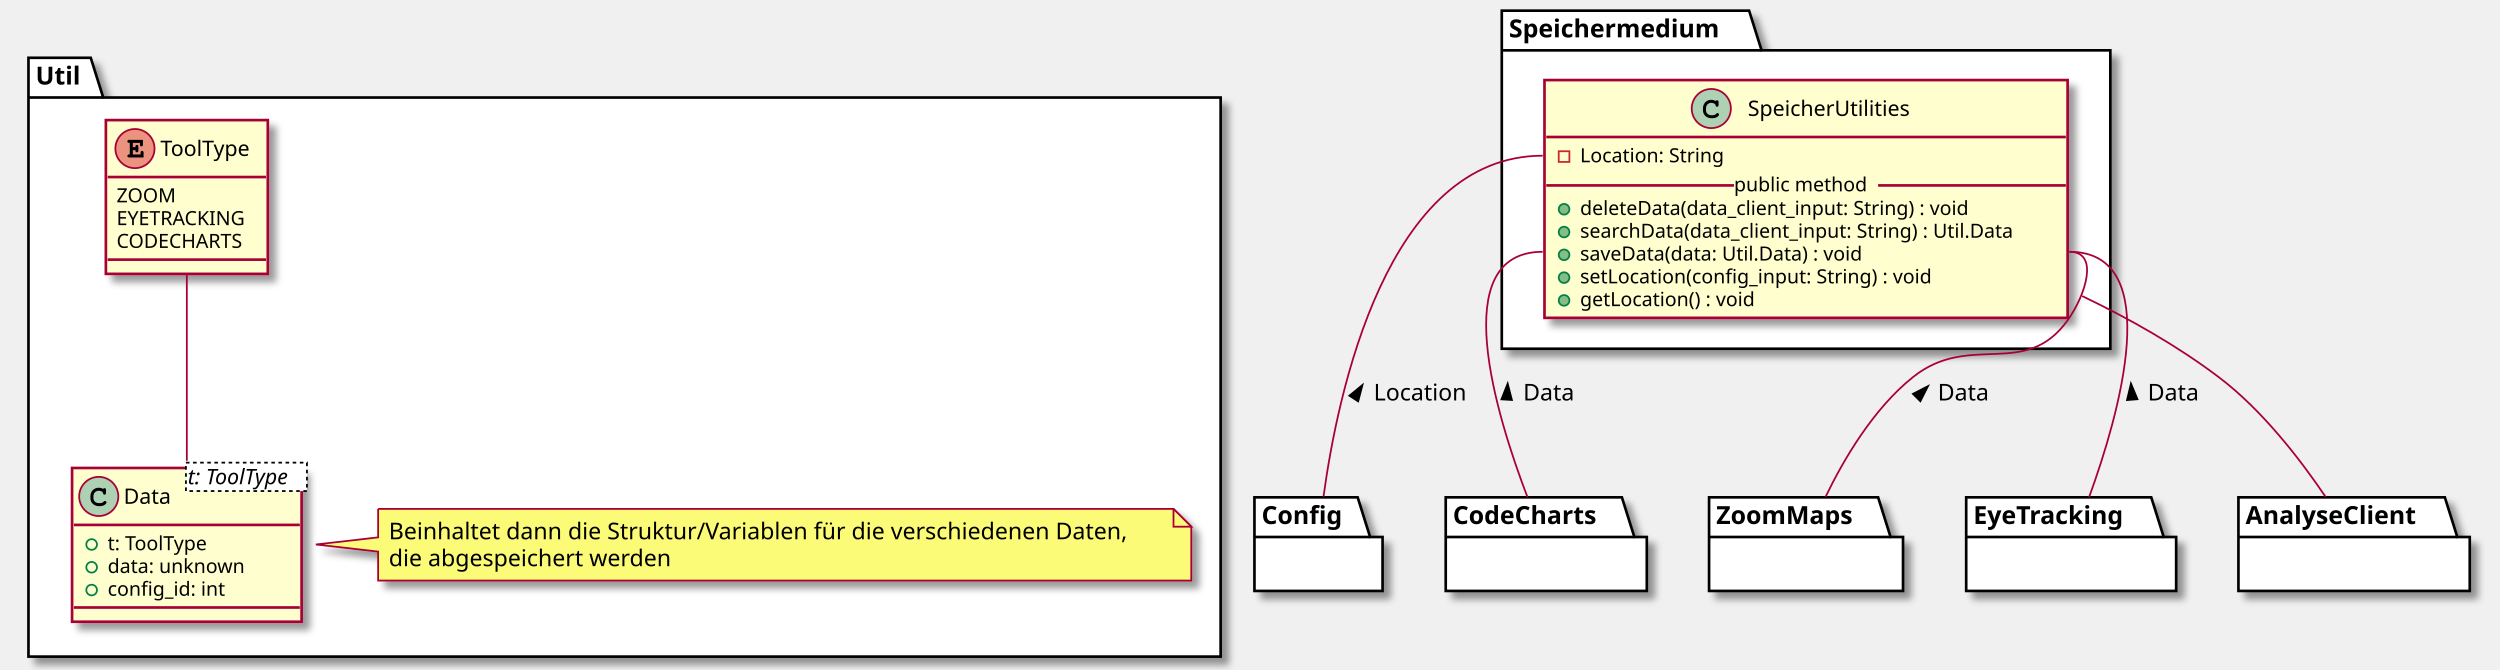
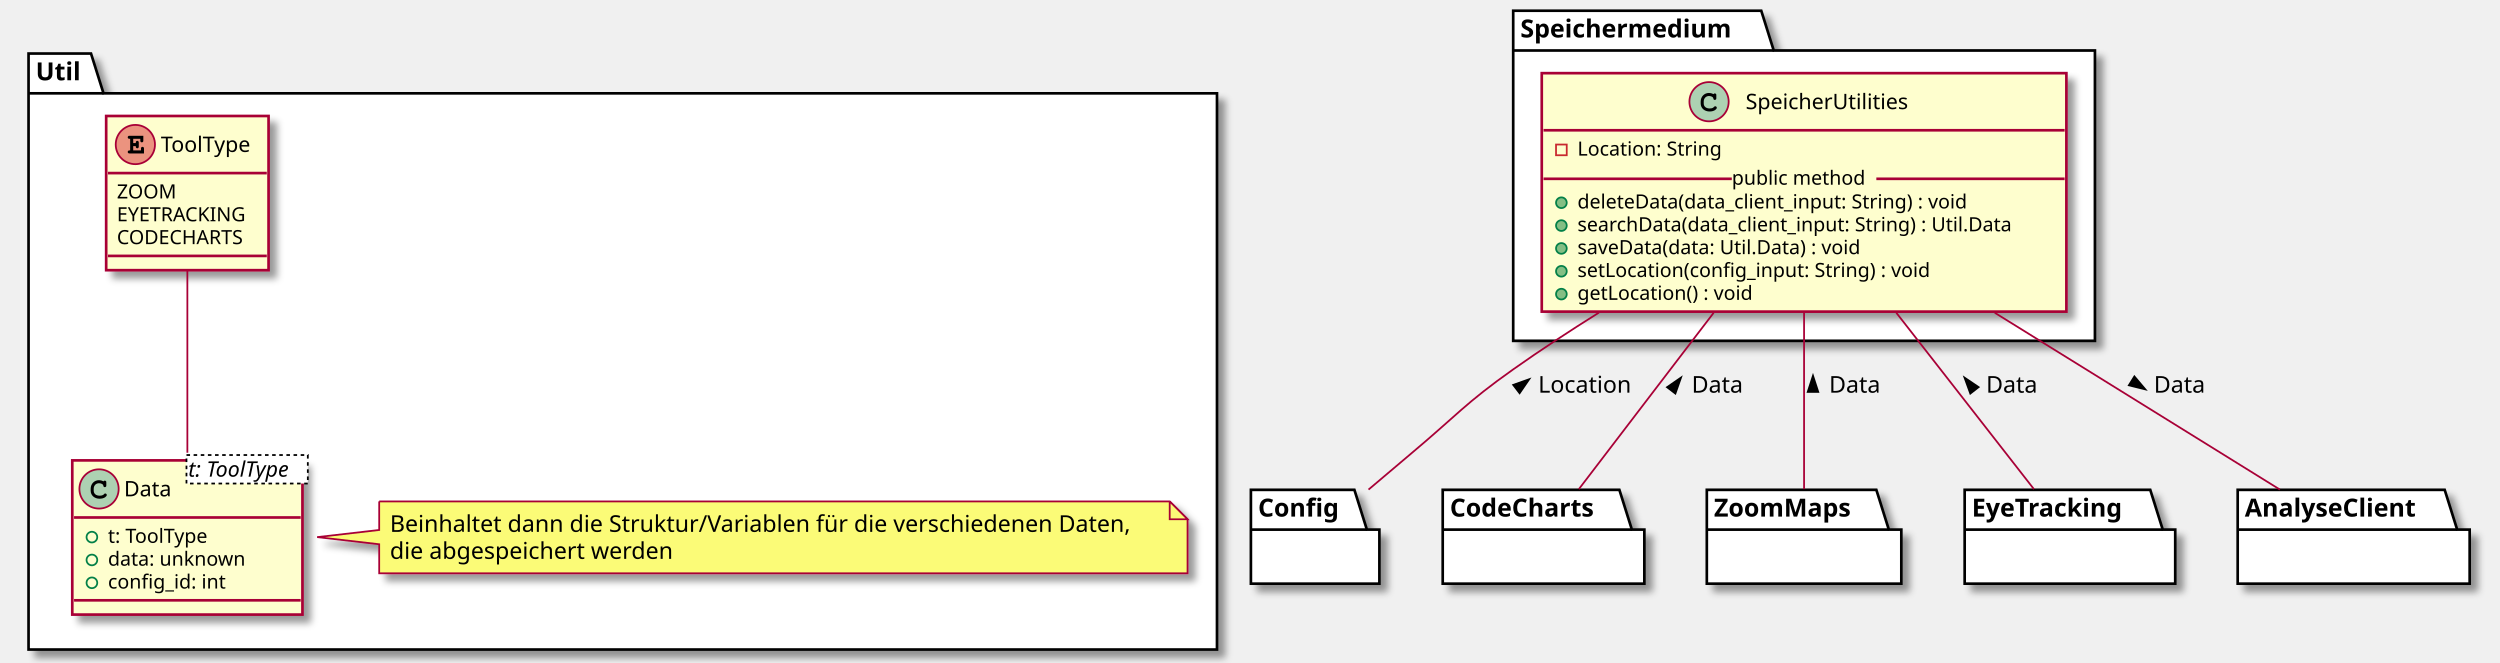
- <svg xmlns="http://www.w3.org/2000/svg" contentScriptType="application/ecmascript" contentStyleType="text/css" height="376px" preserveAspectRatio="none" style="width:1405px;height:376px;background:#FFFFFF;" version="1.1" viewBox="0 0 1405 376" width="1405px" zoomAndPan="magnify">
+ <svg xmlns="http://www.w3.org/2000/svg" contentScriptType="application/ecmascript" contentStyleType="text/css" height="371px" preserveAspectRatio="none" style="width:1401px;height:371px;background:#FFFFFF;" version="1.1" viewBox="0 0 1401 371" width="1401px" zoomAndPan="magnify">
  <defs>
-     <filter height="300%" id="fasl47fexrb4r" width="300%" x="-1" y="-1">
+     <filter height="300%" id="fi86o6hfjhptz" width="300%" x="-1" y="-1">
      <feGaussianBlur result="blurOut" stdDeviation="2.0" />
      <feColorMatrix in="blurOut" result="blurOut2" type="matrix" values="0 0 0 0 0 0 0 0 0 0 0 0 0 0 0 0 0 0 .4 0" />
      <feOffset dx="4.0" dy="4.0" in="blurOut2" result="blurOut3" />
      <feBlend in="SourceGraphic" in2="blurOut3" mode="normal" />
    </filter>
  </defs>
  <g>
-     <polygon fill="#FFFFFF" filter="url(#fasl47fexrb4r)" points="844,6,983,6,990,28.297,1186,28.297,1186,196,844,196,844,6" style="stroke:#000000;stroke-width:1.5;" />
-     <line style="stroke:#000000;stroke-width:1.5;" x1="844" x2="990" y1="28.297" y2="28.297" />
-     <text fill="#000000" font-family="sans-serif" font-size="14" font-weight="bold" lengthAdjust="spacing" textLength="133" x="848" y="20.995">Speichermedium</text>
-     <polygon fill="#FFFFFF" filter="url(#fasl47fexrb4r)" points="16,32.5,51,32.5,58,54.797,686,54.797,686,369,16,369,16,32.5" style="stroke:#000000;stroke-width:1.5;" />
-     <line style="stroke:#000000;stroke-width:1.5;" x1="16" x2="58" y1="54.797" y2="54.797" />
-     <text fill="#000000" font-family="sans-serif" font-size="14" font-weight="bold" lengthAdjust="spacing" textLength="29" x="20" y="47.495">Util</text>
-     <rect codeLine="4" fill="#FEFECE" filter="url(#fasl47fexrb4r)" height="133.633" id="SpeicherUtilities" style="stroke:#A80036;stroke-width:1.5;" width="294" x="868" y="45" />
-     <ellipse cx="961.75" cy="61" fill="#ADD1B2" rx="11" ry="11" style="stroke:#A80036;stroke-width:1.0;" />
-     <path d="M964.094,56.672 C963.156,56.234 962.562,56.094 961.688,56.094 C959.062,56.094 957.062,58.172 957.062,60.891 L957.062,62.016 C957.062,64.594 959.172,66.484 962.062,66.484 C963.281,66.484 964.438,66.188 965.188,65.641 C965.766,65.234 966.094,64.781 966.094,64.391 C966.094,63.938 965.703,63.547 965.234,63.547 C965.016,63.547 964.812,63.625 964.625,63.812 C964.172,64.297 964.172,64.297 963.984,64.391 C963.562,64.656 962.875,64.781 962.109,64.781 C960.062,64.781 958.766,63.688 958.766,61.984 L958.766,60.891 C958.766,59.109 960.016,57.797 961.75,57.797 C962.328,57.797 962.938,57.953 963.406,58.203 C963.891,58.484 964.062,58.703 964.156,59.109 C964.219,59.516 964.25,59.641 964.391,59.766 C964.531,59.906 964.766,60.016 964.984,60.016 C965.25,60.016 965.516,59.875 965.688,59.656 C965.797,59.5 965.828,59.312 965.828,58.891 L965.828,57.469 C965.828,57.031 965.812,56.906 965.719,56.75 C965.562,56.484 965.281,56.344 964.984,56.344 C964.688,56.344 964.484,56.438 964.266,56.75 L964.094,56.672 Z " fill="#000000" />
-     <text fill="#000000" font-family="sans-serif" font-size="12" lengthAdjust="spacing" textLength="98" x="982.25" y="65.154">SpeicherUtilities</text>
-     <line style="stroke:#A80036;stroke-width:1.5;" x1="869" x2="1161" y1="77" y2="77" />
-     <rect fill="none" height="6" style="stroke:#C82930;stroke-width:1.0;" width="6" x="876" y="85" />
-     <text fill="#000000" font-family="sans-serif" font-size="11" lengthAdjust="spacing" textLength="87" x="888" y="91.21">Location: String</text>
-     <ellipse cx="879" cy="117.609" fill="#84BE84" rx="3" ry="3" style="stroke:#038048;stroke-width:1.0;" />
-     <text fill="#000000" font-family="sans-serif" font-size="11" lengthAdjust="spacing" textLength="244" x="888" y="120.82">deleteData(data_client_input: String) : void</text>
-     <ellipse cx="879" cy="130.414" fill="#84BE84" rx="3" ry="3" style="stroke:#038048;stroke-width:1.0;" />
-     <text fill="#000000" font-family="sans-serif" font-size="11" lengthAdjust="spacing" textLength="268" x="888" y="133.625">searchData(data_client_input: String) : Util.Data</text>
-     <ellipse cx="879" cy="143.219" fill="#84BE84" rx="3" ry="3" style="stroke:#038048;stroke-width:1.0;" />
-     <text fill="#000000" font-family="sans-serif" font-size="11" lengthAdjust="spacing" textLength="178" x="888" y="146.429">saveData(data: Util.Data) : void</text>
-     <ellipse cx="879" cy="156.023" fill="#84BE84" rx="3" ry="3" style="stroke:#038048;stroke-width:1.0;" />
-     <text fill="#000000" font-family="sans-serif" font-size="11" lengthAdjust="spacing" textLength="216" x="888" y="159.234">setLocation(config_input: String) : void</text>
-     <ellipse cx="879" cy="168.828" fill="#84BE84" rx="3" ry="3" style="stroke:#038048;stroke-width:1.0;" />
-     <text fill="#000000" font-family="sans-serif" font-size="11" lengthAdjust="spacing" textLength="109" x="888" y="172.039">getLocation() : void</text>
-     <line style="stroke:#A80036;stroke-width:1.5;" x1="869" x2="974.5" y1="104.207" y2="104.207" />
-     <text fill="#000000" font-family="sans-serif" font-size="11" lengthAdjust="spacing" textLength="81" x="974.5" y="107.515">public method</text>
-     <line style="stroke:#A80036;stroke-width:1.5;" x1="1055.5" x2="1161" y1="104.207" y2="104.207" />
-     <rect codeLine="26" fill="#FEFECE" filter="url(#fasl47fexrb4r)" height="86.414" id="Data" style="stroke:#A80036;stroke-width:1.5;" width="129" x="40.5" y="263" />
-     <ellipse cx="55.5" cy="279" fill="#ADD1B2" rx="11" ry="11" style="stroke:#A80036;stroke-width:1.0;" />
-     <path d="M57.844,274.672 C56.906,274.234 56.312,274.094 55.438,274.094 C52.812,274.094 50.812,276.172 50.812,278.891 L50.812,280.016 C50.812,282.594 52.922,284.484 55.812,284.484 C57.031,284.484 58.188,284.188 58.938,283.641 C59.516,283.234 59.844,282.781 59.844,282.391 C59.844,281.938 59.453,281.547 58.984,281.547 C58.766,281.547 58.562,281.625 58.375,281.812 C57.922,282.297 57.922,282.297 57.734,282.391 C57.312,282.656 56.625,282.781 55.859,282.781 C53.812,282.781 52.516,281.688 52.516,279.984 L52.516,278.891 C52.516,277.109 53.766,275.797 55.5,275.797 C56.078,275.797 56.688,275.953 57.156,276.203 C57.641,276.484 57.812,276.703 57.906,277.109 C57.969,277.516 58,277.641 58.141,277.766 C58.281,277.906 58.516,278.016 58.734,278.016 C59,278.016 59.266,277.875 59.438,277.656 C59.547,277.5 59.578,277.312 59.578,276.891 L59.578,275.469 C59.578,275.031 59.562,274.906 59.469,274.75 C59.312,274.484 59.031,274.344 58.734,274.344 C58.438,274.344 58.234,274.438 58.016,274.75 L57.844,274.672 Z " fill="#000000" />
-     <text fill="#000000" font-family="sans-serif" font-size="12" lengthAdjust="spacing" textLength="27" x="69.5" y="283.154">Data</text>
-     <rect fill="#FFFFFF" height="15.969" style="stroke:#000000;stroke-width:1.0;stroke-dasharray:2.0,2.0;" width="68" x="104.5" y="260" />
-     <text fill="#000000" font-family="sans-serif" font-size="12" font-style="italic" lengthAdjust="spacing" textLength="66" x="105.5" y="272.139">t: ToolType</text>
-     <line style="stroke:#A80036;stroke-width:1.5;" x1="41.5" x2="168.5" y1="295" y2="295" />
-     <ellipse cx="51.5" cy="306" rx="3" ry="3" style="stroke:#038048;stroke-width:1.0;fill:none;" />
-     <text fill="#000000" font-family="sans-serif" font-size="11" lengthAdjust="spacing" textLength="64" x="60.5" y="309.21">t: ToolType</text>
-     <ellipse cx="51.5" cy="318.805" rx="3" ry="3" style="stroke:#038048;stroke-width:1.0;fill:none;" />
-     <text fill="#000000" font-family="sans-serif" font-size="11" lengthAdjust="spacing" textLength="82" x="60.5" y="322.015">data: unknown</text>
-     <ellipse cx="51.5" cy="331.609" rx="3" ry="3" style="stroke:#038048;stroke-width:1.0;fill:none;" />
-     <text fill="#000000" font-family="sans-serif" font-size="11" lengthAdjust="spacing" textLength="71" x="60.5" y="334.82">config_id: int</text>
-     <line style="stroke:#A80036;stroke-width:1.5;" x1="41.5" x2="168.5" y1="341.414" y2="341.414" />
-     <path d="M212.5,286 L212.5,302 L177.516,306 L212.5,310 L212.5,326.266 A0,0 0 0 0 212.5,326.266 L669.5,326.266 A0,0 0 0 0 669.5,326.266 L669.5,296 L659.5,286 L212.5,286 A0,0 0 0 0 212.5,286 " fill="#FBFB77" filter="url(#fasl47fexrb4r)" style="stroke:#A80036;stroke-width:1.0;" />
-     <path d="M659.5,286 L659.5,296 L669.5,296 L659.5,286 " fill="#FBFB77" style="stroke:#A80036;stroke-width:1.0;" />
-     <text fill="#000000" font-family="sans-serif" font-size="13" lengthAdjust="spacing" textLength="432" x="218.5" y="303.067">Beinhaltet dann die Struktur/Variablen für die verschiedenen Daten,</text>
-     <text fill="#000000" font-family="sans-serif" font-size="13" lengthAdjust="spacing" textLength="166" x="218.5" y="318.2">die abgespeichert werden</text>
-     <rect codeLine="43" fill="#FEFECE" filter="url(#fasl47fexrb4r)" height="86.414" id="ToolType" style="stroke:#A80036;stroke-width:1.5;" width="91" x="59.5" y="67.5" />
-     <ellipse cx="75.85" cy="83.5" fill="#EB937F" rx="11" ry="11" style="stroke:#A80036;stroke-width:1.0;" />
-     <path d="M74.647,84.375 L76.1,84.375 L76.1,84.484 C76.1,84.891 76.131,85.047 76.209,85.203 C76.366,85.453 76.647,85.609 76.944,85.609 C77.194,85.609 77.459,85.469 77.616,85.25 C77.741,85.094 77.772,84.938 77.772,84.484 L77.772,82.562 C77.772,82.406 77.772,82.359 77.756,82.203 C77.694,81.734 77.381,81.422 76.928,81.422 C76.678,81.422 76.412,81.562 76.241,81.781 C76.131,81.953 76.1,82.109 76.1,82.562 L76.1,82.688 L74.647,82.688 L74.647,80.281 L78.631,80.281 L78.631,81.141 C78.631,81.547 78.662,81.719 78.741,81.875 C78.912,82.125 79.194,82.281 79.475,82.281 C79.741,82.281 80.006,82.141 80.178,81.922 C80.287,81.75 80.319,81.609 80.319,81.141 L80.319,78.594 L72.694,78.594 C72.256,78.594 72.131,78.609 71.975,78.703 C71.725,78.859 71.569,79.156 71.569,79.438 C71.569,79.719 71.709,79.969 71.928,80.141 C72.084,80.25 72.272,80.281 72.694,80.281 L72.944,80.281 L72.944,86.797 L72.694,86.797 C72.287,86.797 72.131,86.812 71.975,86.922 C71.725,87.094 71.569,87.359 71.569,87.656 C71.569,87.922 71.709,88.172 71.928,88.328 C72.069,88.453 72.303,88.5 72.694,88.5 L80.694,88.5 L80.694,85.922 C80.694,85.484 80.662,85.344 80.584,85.188 C80.412,84.938 80.131,84.781 79.85,84.781 C79.584,84.781 79.319,84.891 79.147,85.141 C79.037,85.297 79.006,85.438 79.006,85.922 L79.006,86.797 L74.647,86.797 L74.647,84.375 Z " fill="#000000" />
-     <text fill="#000000" font-family="sans-serif" font-size="12" lengthAdjust="spacing" textLength="56" x="90.15" y="87.654">ToolType</text>
-     <line style="stroke:#A80036;stroke-width:1.5;" x1="60.5" x2="149.5" y1="99.5" y2="99.5" />
-     <text fill="#000000" font-family="sans-serif" font-size="11" lengthAdjust="spacing" textLength="35" x="65.5" y="113.71">ZOOM</text>
-     <text fill="#000000" font-family="sans-serif" font-size="11" lengthAdjust="spacing" textLength="78" x="65.5" y="126.515">EYETRACKING</text>
-     <text fill="#000000" font-family="sans-serif" font-size="11" lengthAdjust="spacing" textLength="79" x="65.5" y="139.32">CODECHARTS</text>
-     <line style="stroke:#A80036;stroke-width:1.5;" x1="60.5" x2="149.5" y1="145.914" y2="145.914" />
-     <polygon fill="#FFFFFF" filter="url(#fasl47fexrb4r)" points="705,279.5,763,279.5,770,301.797,777,301.797,777,332.094,705,332.094,705,279.5" style="stroke:#000000;stroke-width:1.5;" />
-     <line style="stroke:#000000;stroke-width:1.5;" x1="705" x2="770" y1="301.797" y2="301.797" />
-     <text fill="#000000" font-family="sans-serif" font-size="14" font-weight="bold" lengthAdjust="spacing" textLength="52" x="709" y="294.495">Config</text>
-     <polygon fill="#FFFFFF" filter="url(#fasl47fexrb4r)" points="812.5,279.5,911.5,279.5,918.5,301.797,925.5,301.797,925.5,332.094,812.5,332.094,812.5,279.5" style="stroke:#000000;stroke-width:1.5;" />
-     <line style="stroke:#000000;stroke-width:1.5;" x1="812.5" x2="918.5" y1="301.797" y2="301.797" />
-     <text fill="#000000" font-family="sans-serif" font-size="14" font-weight="bold" lengthAdjust="spacing" textLength="93" x="816.5" y="294.495">CodeCharts</text>
-     <polygon fill="#FFFFFF" filter="url(#fasl47fexrb4r)" points="960.5,279.5,1055.5,279.5,1062.5,301.797,1069.5,301.797,1069.5,332.094,960.5,332.094,960.5,279.5" style="stroke:#000000;stroke-width:1.5;" />
-     <line style="stroke:#000000;stroke-width:1.5;" x1="960.5" x2="1062.5" y1="301.797" y2="301.797" />
-     <text fill="#000000" font-family="sans-serif" font-size="14" font-weight="bold" lengthAdjust="spacing" textLength="89" x="964.5" y="294.495">ZoomMaps</text>
-     <polygon fill="#FFFFFF" filter="url(#fasl47fexrb4r)" points="1105,279.5,1209,279.5,1216,301.797,1223,301.797,1223,332.094,1105,332.094,1105,279.5" style="stroke:#000000;stroke-width:1.5;" />
-     <line style="stroke:#000000;stroke-width:1.5;" x1="1105" x2="1216" y1="301.797" y2="301.797" />
-     <text fill="#000000" font-family="sans-serif" font-size="14" font-weight="bold" lengthAdjust="spacing" textLength="98" x="1109" y="294.495">EyeTracking</text>
-     <polygon fill="#FFFFFF" filter="url(#fasl47fexrb4r)" points="1258,279.5,1374,279.5,1381,301.797,1388,301.797,1388,332.094,1258,332.094,1258,279.5" style="stroke:#000000;stroke-width:1.5;" />
-     <line style="stroke:#000000;stroke-width:1.5;" x1="1258" x2="1381" y1="301.797" y2="301.797" />
-     <text fill="#000000" font-family="sans-serif" font-size="14" font-weight="bold" lengthAdjust="spacing" textLength="110" x="1262" y="294.495">AnalyseClient</text>
-     <path codeLine="17" d="M867,87.5 C779.286,87.5 751.635,221.582 743.803,279.196 " fill="none" id="SpeicherUtilities-Config" style="stroke:#A80036;stroke-width:1.0;" />
-     <polygon fill="#000000" points="765.703,216.36,758.341,222.38,763.285,225.558,765.703,216.36" style="stroke:#000000;stroke-width:1.0;" />
-     <text fill="#000000" font-family="sans-serif" font-size="13" lengthAdjust="spacing" textLength="54" x="772" y="225.067">Location</text>
-     <path codeLine="18" d="M867,141.5 C812.496,141.5 840.873,233.469 858.468,279.453 " fill="none" id="SpeicherUtilities-CodeCharts" style="stroke:#A80036;stroke-width:1.0;" />
-     <polygon fill="#000000" points="847.309,215.576,843.817,224.422,849.684,224.785,847.309,215.576" style="stroke:#000000;stroke-width:1.0;" />
-     <text fill="#000000" font-family="sans-serif" font-size="13" lengthAdjust="spacing" textLength="31" x="856" y="225.067">Data</text>
-     <path codeLine="19" d="M1163,141.5 C1180.12,141.5 1171.98,166.09 1162,180 C1137.99,213.48 1107.16,186.25 1075,212 C1052.65,229.894 1035.99,258.463 1025.97,279.219 " fill="none" id="SpeicherUtilities-ZoomMaps" style="stroke:#A80036;stroke-width:1.0;" />
-     <polygon fill="#000000" points="1083.527,217.022,1075.063,221.361,1079.23,225.507,1083.527,217.022" style="stroke:#000000;stroke-width:1.0;" />
-     <text fill="#000000" font-family="sans-serif" font-size="13" lengthAdjust="spacing" textLength="31" x="1089" y="225.067">Data</text>
-     <path codeLine="20" d="M1163,141.5 C1217.5,141.5 1190.81,233.469 1174.06,279.453 " fill="none" id="SpeicherUtilities-EyeTracking" style="stroke:#A80036;stroke-width:1.0;" />
-     <polygon fill="#000000" points="1197.6,215.582,1195.394,224.833,1201.253,224.364,1197.6,215.582" style="stroke:#000000;stroke-width:1.0;" />
-     <text fill="#000000" font-family="sans-serif" font-size="13" lengthAdjust="spacing" textLength="31" x="1207" y="225.067">Data</text>
-     <path codeLine="21" d="M1170.19,166.392 C1197.07,179.276 1223.8,194.466 1247,212 C1271.62,230.608 1293.17,258.784 1306.98,279.245 " fill="none" id="SpeicherUtilities-AnalyseClient" style="stroke:#A80036;stroke-width:1.0;" />
-     <path codeLine="40" d="M105,153.964 C105,185.003 105,227.063 105,258.916 " fill="none" id="ToolType-Data" style="stroke:#A80036;stroke-width:1.0;" />
+     <polygon fill="#FFFFFF" filter="url(#fi86o6hfjhptz)" points="848,6,987,6,994,28.297,1174,28.297,1174,191,848,191,848,6" style="stroke:#000000;stroke-width:1.5;" />
+     <line style="stroke:#000000;stroke-width:1.5;" x1="848" x2="994" y1="28.297" y2="28.297" />
+     <text fill="#000000" font-family="sans-serif" font-size="14" font-weight="bold" lengthAdjust="spacing" textLength="133" x="852" y="20.995">Speichermedium</text>
+     <polygon fill="#FFFFFF" filter="url(#fi86o6hfjhptz)" points="16,30,51,30,58,52.297,682,52.297,682,364,16,364,16,30" style="stroke:#000000;stroke-width:1.5;" />
+     <line style="stroke:#000000;stroke-width:1.5;" x1="16" x2="58" y1="52.297" y2="52.297" />
+     <text fill="#000000" font-family="sans-serif" font-size="14" font-weight="bold" lengthAdjust="spacing" textLength="29" x="20" y="44.995">Util</text>
+     <rect codeLine="4" fill="#FEFECE" filter="url(#fi86o6hfjhptz)" height="133.633" id="SpeicherUtilities" style="stroke:#A80036;stroke-width:1.5;" width="294" x="864" y="41" />
+     <ellipse cx="957.75" cy="57" fill="#ADD1B2" rx="11" ry="11" style="stroke:#A80036;stroke-width:1.0;" />
+     <path d="M960.094,52.672 C959.156,52.234 958.562,52.094 957.688,52.094 C955.062,52.094 953.062,54.172 953.062,56.891 L953.062,58.016 C953.062,60.594 955.172,62.484 958.062,62.484 C959.281,62.484 960.438,62.188 961.188,61.641 C961.766,61.234 962.094,60.781 962.094,60.391 C962.094,59.938 961.703,59.547 961.234,59.547 C961.016,59.547 960.812,59.625 960.625,59.812 C960.172,60.297 960.172,60.297 959.984,60.391 C959.562,60.656 958.875,60.781 958.109,60.781 C956.062,60.781 954.766,59.688 954.766,57.984 L954.766,56.891 C954.766,55.109 956.016,53.797 957.75,53.797 C958.328,53.797 958.938,53.953 959.406,54.203 C959.891,54.484 960.062,54.703 960.156,55.109 C960.219,55.516 960.25,55.641 960.391,55.766 C960.531,55.906 960.766,56.016 960.984,56.016 C961.25,56.016 961.516,55.875 961.688,55.656 C961.797,55.5 961.828,55.312 961.828,54.891 L961.828,53.469 C961.828,53.031 961.812,52.906 961.719,52.75 C961.562,52.484 961.281,52.344 960.984,52.344 C960.688,52.344 960.484,52.438 960.266,52.75 L960.094,52.672 Z " fill="#000000" />
+     <text fill="#000000" font-family="sans-serif" font-size="12" lengthAdjust="spacing" textLength="98" x="978.25" y="61.154">SpeicherUtilities</text>
+     <line style="stroke:#A80036;stroke-width:1.5;" x1="865" x2="1157" y1="73" y2="73" />
+     <rect fill="none" height="6" style="stroke:#C82930;stroke-width:1.0;" width="6" x="872" y="81" />
+     <text fill="#000000" font-family="sans-serif" font-size="11" lengthAdjust="spacing" textLength="87" x="884" y="87.21">Location: String</text>
+     <ellipse cx="875" cy="113.609" fill="#84BE84" rx="3" ry="3" style="stroke:#038048;stroke-width:1.0;" />
+     <text fill="#000000" font-family="sans-serif" font-size="11" lengthAdjust="spacing" textLength="244" x="884" y="116.82">deleteData(data_client_input: String) : void</text>
+     <ellipse cx="875" cy="126.414" fill="#84BE84" rx="3" ry="3" style="stroke:#038048;stroke-width:1.0;" />
+     <text fill="#000000" font-family="sans-serif" font-size="11" lengthAdjust="spacing" textLength="268" x="884" y="129.625">searchData(data_client_input: String) : Util.Data</text>
+     <ellipse cx="875" cy="139.219" fill="#84BE84" rx="3" ry="3" style="stroke:#038048;stroke-width:1.0;" />
+     <text fill="#000000" font-family="sans-serif" font-size="11" lengthAdjust="spacing" textLength="178" x="884" y="142.429">saveData(data: Util.Data) : void</text>
+     <ellipse cx="875" cy="152.023" fill="#84BE84" rx="3" ry="3" style="stroke:#038048;stroke-width:1.0;" />
+     <text fill="#000000" font-family="sans-serif" font-size="11" lengthAdjust="spacing" textLength="216" x="884" y="155.234">setLocation(config_input: String) : void</text>
+     <ellipse cx="875" cy="164.828" fill="#84BE84" rx="3" ry="3" style="stroke:#038048;stroke-width:1.0;" />
+     <text fill="#000000" font-family="sans-serif" font-size="11" lengthAdjust="spacing" textLength="109" x="884" y="168.039">getLocation() : void</text>
+     <line style="stroke:#A80036;stroke-width:1.5;" x1="865" x2="970.5" y1="100.207" y2="100.207" />
+     <text fill="#000000" font-family="sans-serif" font-size="11" lengthAdjust="spacing" textLength="81" x="970.5" y="103.515">public method</text>
+     <line style="stroke:#A80036;stroke-width:1.5;" x1="1051.5" x2="1157" y1="100.207" y2="100.207" />
+     <rect codeLine="24" fill="#FEFECE" filter="url(#fi86o6hfjhptz)" height="86.414" id="Data" style="stroke:#A80036;stroke-width:1.5;" width="129" x="40.5" y="258" />
+     <ellipse cx="55.5" cy="274" fill="#ADD1B2" rx="11" ry="11" style="stroke:#A80036;stroke-width:1.0;" />
+     <path d="M57.844,269.672 C56.906,269.234 56.312,269.094 55.438,269.094 C52.812,269.094 50.812,271.172 50.812,273.891 L50.812,275.016 C50.812,277.594 52.922,279.484 55.812,279.484 C57.031,279.484 58.188,279.188 58.938,278.641 C59.516,278.234 59.844,277.781 59.844,277.391 C59.844,276.938 59.453,276.547 58.984,276.547 C58.766,276.547 58.562,276.625 58.375,276.812 C57.922,277.297 57.922,277.297 57.734,277.391 C57.312,277.656 56.625,277.781 55.859,277.781 C53.812,277.781 52.516,276.688 52.516,274.984 L52.516,273.891 C52.516,272.109 53.766,270.797 55.5,270.797 C56.078,270.797 56.688,270.953 57.156,271.203 C57.641,271.484 57.812,271.703 57.906,272.109 C57.969,272.516 58,272.641 58.141,272.766 C58.281,272.906 58.516,273.016 58.734,273.016 C59,273.016 59.266,272.875 59.438,272.656 C59.547,272.5 59.578,272.312 59.578,271.891 L59.578,270.469 C59.578,270.031 59.562,269.906 59.469,269.75 C59.312,269.484 59.031,269.344 58.734,269.344 C58.438,269.344 58.234,269.438 58.016,269.75 L57.844,269.672 Z " fill="#000000" />
+     <text fill="#000000" font-family="sans-serif" font-size="12" lengthAdjust="spacing" textLength="27" x="69.5" y="278.154">Data</text>
+     <rect fill="#FFFFFF" height="15.969" style="stroke:#000000;stroke-width:1.0;stroke-dasharray:2.0,2.0;" width="68" x="104.5" y="255" />
+     <text fill="#000000" font-family="sans-serif" font-size="12" font-style="italic" lengthAdjust="spacing" textLength="66" x="105.5" y="267.139">t: ToolType</text>
+     <line style="stroke:#A80036;stroke-width:1.5;" x1="41.5" x2="168.5" y1="290" y2="290" />
+     <ellipse cx="51.5" cy="301" rx="3" ry="3" style="stroke:#038048;stroke-width:1.0;fill:none;" />
+     <text fill="#000000" font-family="sans-serif" font-size="11" lengthAdjust="spacing" textLength="64" x="60.5" y="304.21">t: ToolType</text>
+     <ellipse cx="51.5" cy="313.805" rx="3" ry="3" style="stroke:#038048;stroke-width:1.0;fill:none;" />
+     <text fill="#000000" font-family="sans-serif" font-size="11" lengthAdjust="spacing" textLength="82" x="60.5" y="317.015">data: unknown</text>
+     <ellipse cx="51.5" cy="326.609" rx="3" ry="3" style="stroke:#038048;stroke-width:1.0;fill:none;" />
+     <text fill="#000000" font-family="sans-serif" font-size="11" lengthAdjust="spacing" textLength="71" x="60.5" y="329.82">config_id: int</text>
+     <line style="stroke:#A80036;stroke-width:1.5;" x1="41.5" x2="168.5" y1="336.414" y2="336.414" />
+     <path d="M212.5,281 L212.5,297 L177.736,301 L212.5,305 L212.5,321.266 A0,0 0 0 0 212.5,321.266 L665.5,321.266 A0,0 0 0 0 665.5,321.266 L665.5,291 L655.5,281 L212.5,281 A0,0 0 0 0 212.5,281 " fill="#FBFB77" filter="url(#fi86o6hfjhptz)" style="stroke:#A80036;stroke-width:1.0;" />
+     <path d="M655.5,281 L655.5,291 L665.5,291 L655.5,281 " fill="#FBFB77" style="stroke:#A80036;stroke-width:1.0;" />
+     <text fill="#000000" font-family="sans-serif" font-size="13" lengthAdjust="spacing" textLength="432" x="218.5" y="298.067">Beinhaltet dann die Struktur/Variablen für die verschiedenen Daten,</text>
+     <text fill="#000000" font-family="sans-serif" font-size="13" lengthAdjust="spacing" textLength="166" x="218.5" y="313.2">die abgespeichert werden</text>
+     <rect codeLine="39" fill="#FEFECE" filter="url(#fi86o6hfjhptz)" height="86.414" id="ToolType" style="stroke:#A80036;stroke-width:1.5;" width="91" x="59.5" y="65" />
+     <ellipse cx="75.85" cy="81" fill="#EB937F" rx="11" ry="11" style="stroke:#A80036;stroke-width:1.0;" />
+     <path d="M74.647,81.875 L76.1,81.875 L76.1,81.984 C76.1,82.391 76.131,82.547 76.209,82.703 C76.366,82.953 76.647,83.109 76.944,83.109 C77.194,83.109 77.459,82.969 77.616,82.75 C77.741,82.594 77.772,82.438 77.772,81.984 L77.772,80.062 C77.772,79.906 77.772,79.859 77.756,79.703 C77.694,79.234 77.381,78.922 76.928,78.922 C76.678,78.922 76.412,79.062 76.241,79.281 C76.131,79.453 76.1,79.609 76.1,80.062 L76.1,80.188 L74.647,80.188 L74.647,77.781 L78.631,77.781 L78.631,78.641 C78.631,79.047 78.662,79.219 78.741,79.375 C78.912,79.625 79.194,79.781 79.475,79.781 C79.741,79.781 80.006,79.641 80.178,79.422 C80.287,79.25 80.319,79.109 80.319,78.641 L80.319,76.094 L72.694,76.094 C72.256,76.094 72.131,76.109 71.975,76.203 C71.725,76.359 71.569,76.656 71.569,76.938 C71.569,77.219 71.709,77.469 71.928,77.641 C72.084,77.75 72.272,77.781 72.694,77.781 L72.944,77.781 L72.944,84.297 L72.694,84.297 C72.287,84.297 72.131,84.312 71.975,84.422 C71.725,84.594 71.569,84.859 71.569,85.156 C71.569,85.422 71.709,85.672 71.928,85.828 C72.069,85.953 72.303,86 72.694,86 L80.694,86 L80.694,83.422 C80.694,82.984 80.662,82.844 80.584,82.688 C80.412,82.438 80.131,82.281 79.85,82.281 C79.584,82.281 79.319,82.391 79.147,82.641 C79.037,82.797 79.006,82.938 79.006,83.422 L79.006,84.297 L74.647,84.297 L74.647,81.875 Z " fill="#000000" />
+     <text fill="#000000" font-family="sans-serif" font-size="12" lengthAdjust="spacing" textLength="56" x="90.15" y="85.154">ToolType</text>
+     <line style="stroke:#A80036;stroke-width:1.5;" x1="60.5" x2="149.5" y1="97" y2="97" />
+     <text fill="#000000" font-family="sans-serif" font-size="11" lengthAdjust="spacing" textLength="35" x="65.5" y="111.21">ZOOM</text>
+     <text fill="#000000" font-family="sans-serif" font-size="11" lengthAdjust="spacing" textLength="78" x="65.5" y="124.015">EYETRACKING</text>
+     <text fill="#000000" font-family="sans-serif" font-size="11" lengthAdjust="spacing" textLength="79" x="65.5" y="136.82">CODECHARTS</text>
+     <line style="stroke:#A80036;stroke-width:1.5;" x1="60.5" x2="149.5" y1="143.414" y2="143.414" />
+     <polygon fill="#FFFFFF" filter="url(#fi86o6hfjhptz)" points="701,274.5,759,274.5,766,296.797,773,296.797,773,327.094,701,327.094,701,274.5" style="stroke:#000000;stroke-width:1.5;" />
+     <line style="stroke:#000000;stroke-width:1.5;" x1="701" x2="766" y1="296.797" y2="296.797" />
+     <text fill="#000000" font-family="sans-serif" font-size="14" font-weight="bold" lengthAdjust="spacing" textLength="52" x="705" y="289.495">Config</text>
+     <polygon fill="#FFFFFF" filter="url(#fi86o6hfjhptz)" points="808.5,274.5,907.5,274.5,914.5,296.797,921.5,296.797,921.5,327.094,808.5,327.094,808.5,274.5" style="stroke:#000000;stroke-width:1.5;" />
+     <line style="stroke:#000000;stroke-width:1.5;" x1="808.5" x2="914.5" y1="296.797" y2="296.797" />
+     <text fill="#000000" font-family="sans-serif" font-size="14" font-weight="bold" lengthAdjust="spacing" textLength="93" x="812.5" y="289.495">CodeCharts</text>
+     <polygon fill="#FFFFFF" filter="url(#fi86o6hfjhptz)" points="956.5,274.5,1051.5,274.5,1058.5,296.797,1065.5,296.797,1065.5,327.094,956.5,327.094,956.5,274.5" style="stroke:#000000;stroke-width:1.5;" />
+     <line style="stroke:#000000;stroke-width:1.5;" x1="956.5" x2="1058.5" y1="296.797" y2="296.797" />
+     <text fill="#000000" font-family="sans-serif" font-size="14" font-weight="bold" lengthAdjust="spacing" textLength="89" x="960.5" y="289.495">ZoomMaps</text>
+     <polygon fill="#FFFFFF" filter="url(#fi86o6hfjhptz)" points="1101,274.5,1205,274.5,1212,296.797,1219,296.797,1219,327.094,1101,327.094,1101,274.5" style="stroke:#000000;stroke-width:1.5;" />
+     <line style="stroke:#000000;stroke-width:1.5;" x1="1101" x2="1212" y1="296.797" y2="296.797" />
+     <text fill="#000000" font-family="sans-serif" font-size="14" font-weight="bold" lengthAdjust="spacing" textLength="98" x="1105" y="289.495">EyeTracking</text>
+     <polygon fill="#FFFFFF" filter="url(#fi86o6hfjhptz)" points="1254,274.5,1370,274.5,1377,296.797,1384,296.797,1384,327.094,1254,327.094,1254,274.5" style="stroke:#000000;stroke-width:1.5;" />
+     <line style="stroke:#000000;stroke-width:1.5;" x1="1254" x2="1377" y1="296.797" y2="296.797" />
+     <text fill="#000000" font-family="sans-serif" font-size="14" font-weight="bold" lengthAdjust="spacing" textLength="110" x="1258" y="289.495">AnalyseClient</text>
+     <path codeLine="15" d="M896.068,175.164 C879.682,185.44 863.233,196.23 848,207 C821.19,225.956 816.165,232.909 791,254 C783.166,260.566 774.735,267.71 766.919,274.366 " fill="none" id="SpeicherUtilities-Config" style="stroke:#A80036;stroke-width:1.0;" />
+     <polygon fill="#000000" points="856.965,212.521,848.002,215.7,851.582,220.361,856.965,212.521" style="stroke:#000000;stroke-width:1.0;" />
+     <text fill="#000000" font-family="sans-serif" font-size="13" lengthAdjust="spacing" textLength="54" x="862" y="220.067">Location</text>
+     <path codeLine="16" d="M960.346,175.266 C934.32,209.314 904.101,248.848 884.778,274.126 " fill="none" id="SpeicherUtilities-CodeCharts" style="stroke:#A80036;stroke-width:1.0;" />
+     <polygon fill="#000000" points="942.037,211.594,934.208,216.995,938.878,220.565,942.037,211.594" style="stroke:#000000;stroke-width:1.0;" />
+     <text fill="#000000" font-family="sans-serif" font-size="13" lengthAdjust="spacing" textLength="31" x="948" y="220.067">Data</text>
+     <path codeLine="17" d="M1011,175.266 C1011,209.314 1011,248.848 1011,274.126 " fill="none" id="SpeicherUtilities-ZoomMaps" style="stroke:#A80036;stroke-width:1.0;" />
+     <polygon fill="#000000" points="1016,210.566,1013.061,219.612,1018.939,219.612,1016,210.566" style="stroke:#000000;stroke-width:1.0;" />
+     <text fill="#000000" font-family="sans-serif" font-size="13" lengthAdjust="spacing" textLength="31" x="1025" y="220.067">Data</text>
+     <path codeLine="18" d="M1062.69,175.266 C1089.26,209.314 1120.1,248.848 1139.82,274.126 " fill="none" id="SpeicherUtilities-EyeTracking" style="stroke:#A80036;stroke-width:1.0;" />
+     <polygon fill="#000000" points="1100.924,211.624,1104.171,220.564,1108.805,216.948,1100.924,211.624" style="stroke:#000000;stroke-width:1.0;" />
+     <text fill="#000000" font-family="sans-serif" font-size="13" lengthAdjust="spacing" textLength="31" x="1113" y="220.067">Data</text>
+     <path codeLine="19" d="M1117.86,175.266 C1172.94,209.422 1236.92,249.098 1277.66,274.366 " fill="none" id="SpeicherUtilities-AnalyseClient" style="stroke:#A80036;stroke-width:1.0;" />
+     <polygon fill="#000000" points="1202.249,218.202,1196.111,210.937,1193.013,215.932,1202.249,218.202" style="stroke:#000000;stroke-width:1.0;" />
+     <text fill="#000000" font-family="sans-serif" font-size="13" lengthAdjust="spacing" textLength="31" x="1207" y="220.067">Data</text>
+     <path codeLine="36" d="M105,151.389 C105,181.722 105,222.537 105,253.719 " fill="none" id="ToolType-Data" style="stroke:#A80036;stroke-width:1.0;" />
  </g>
</svg>
